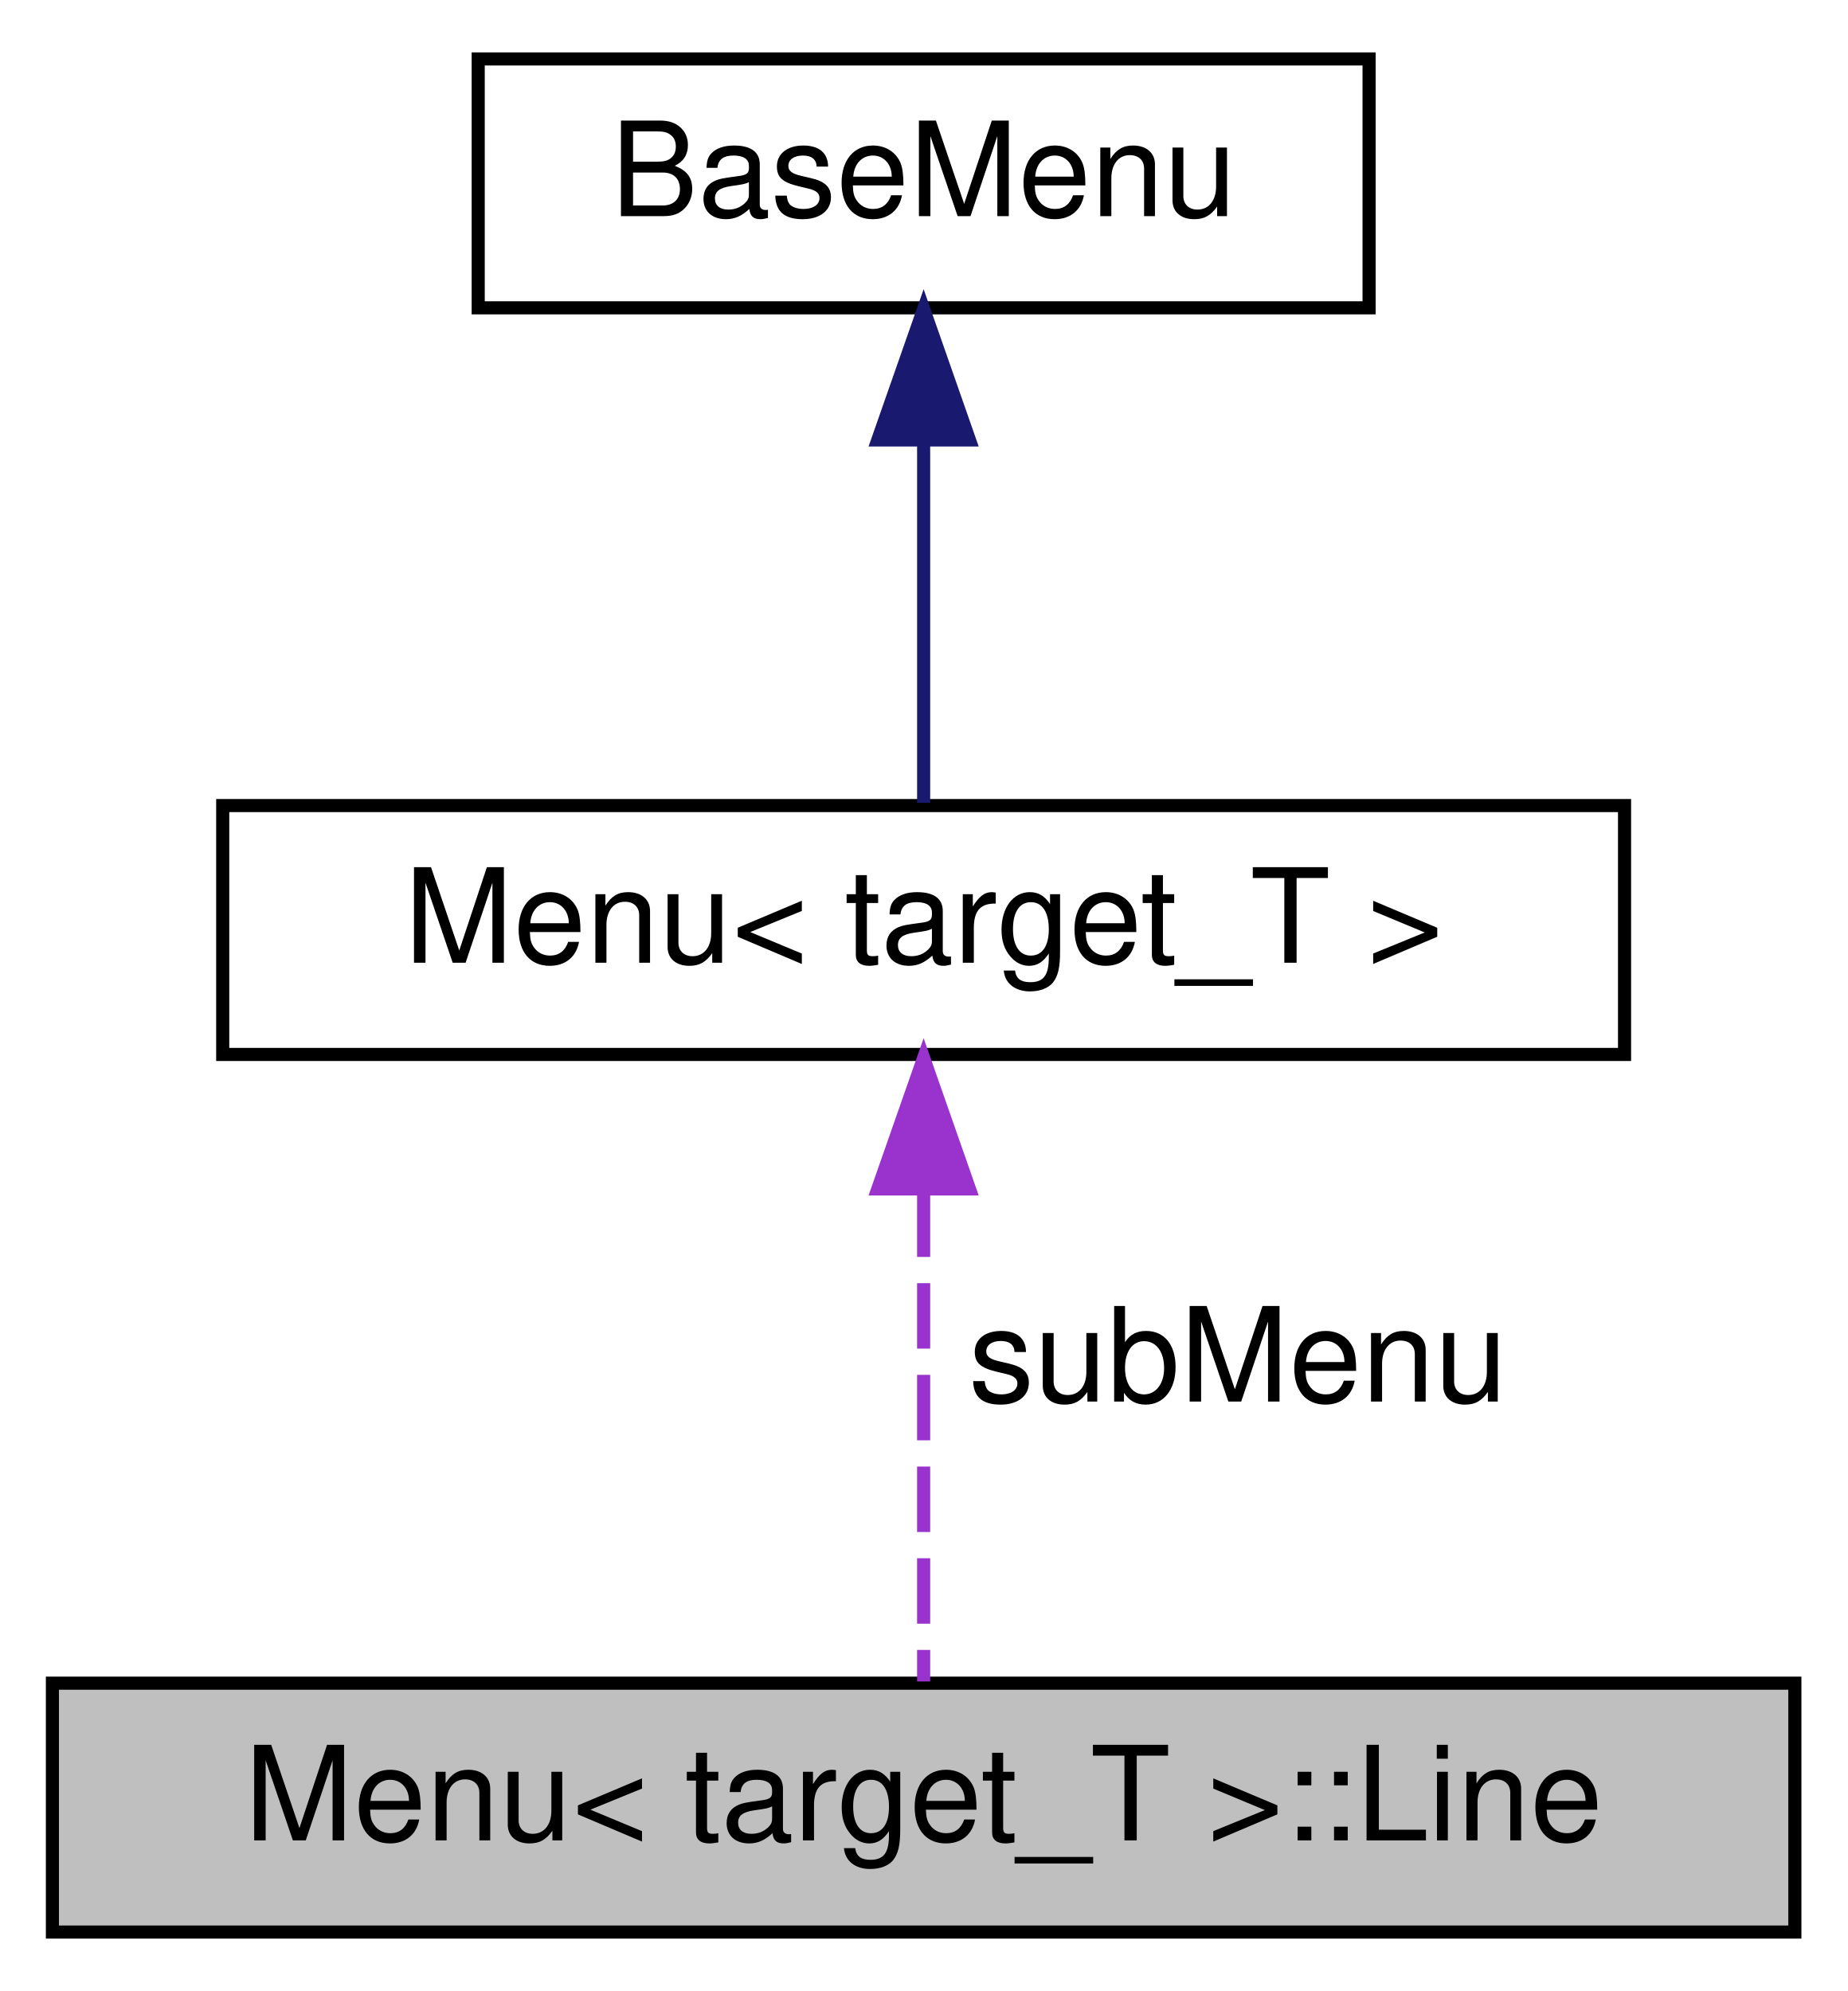
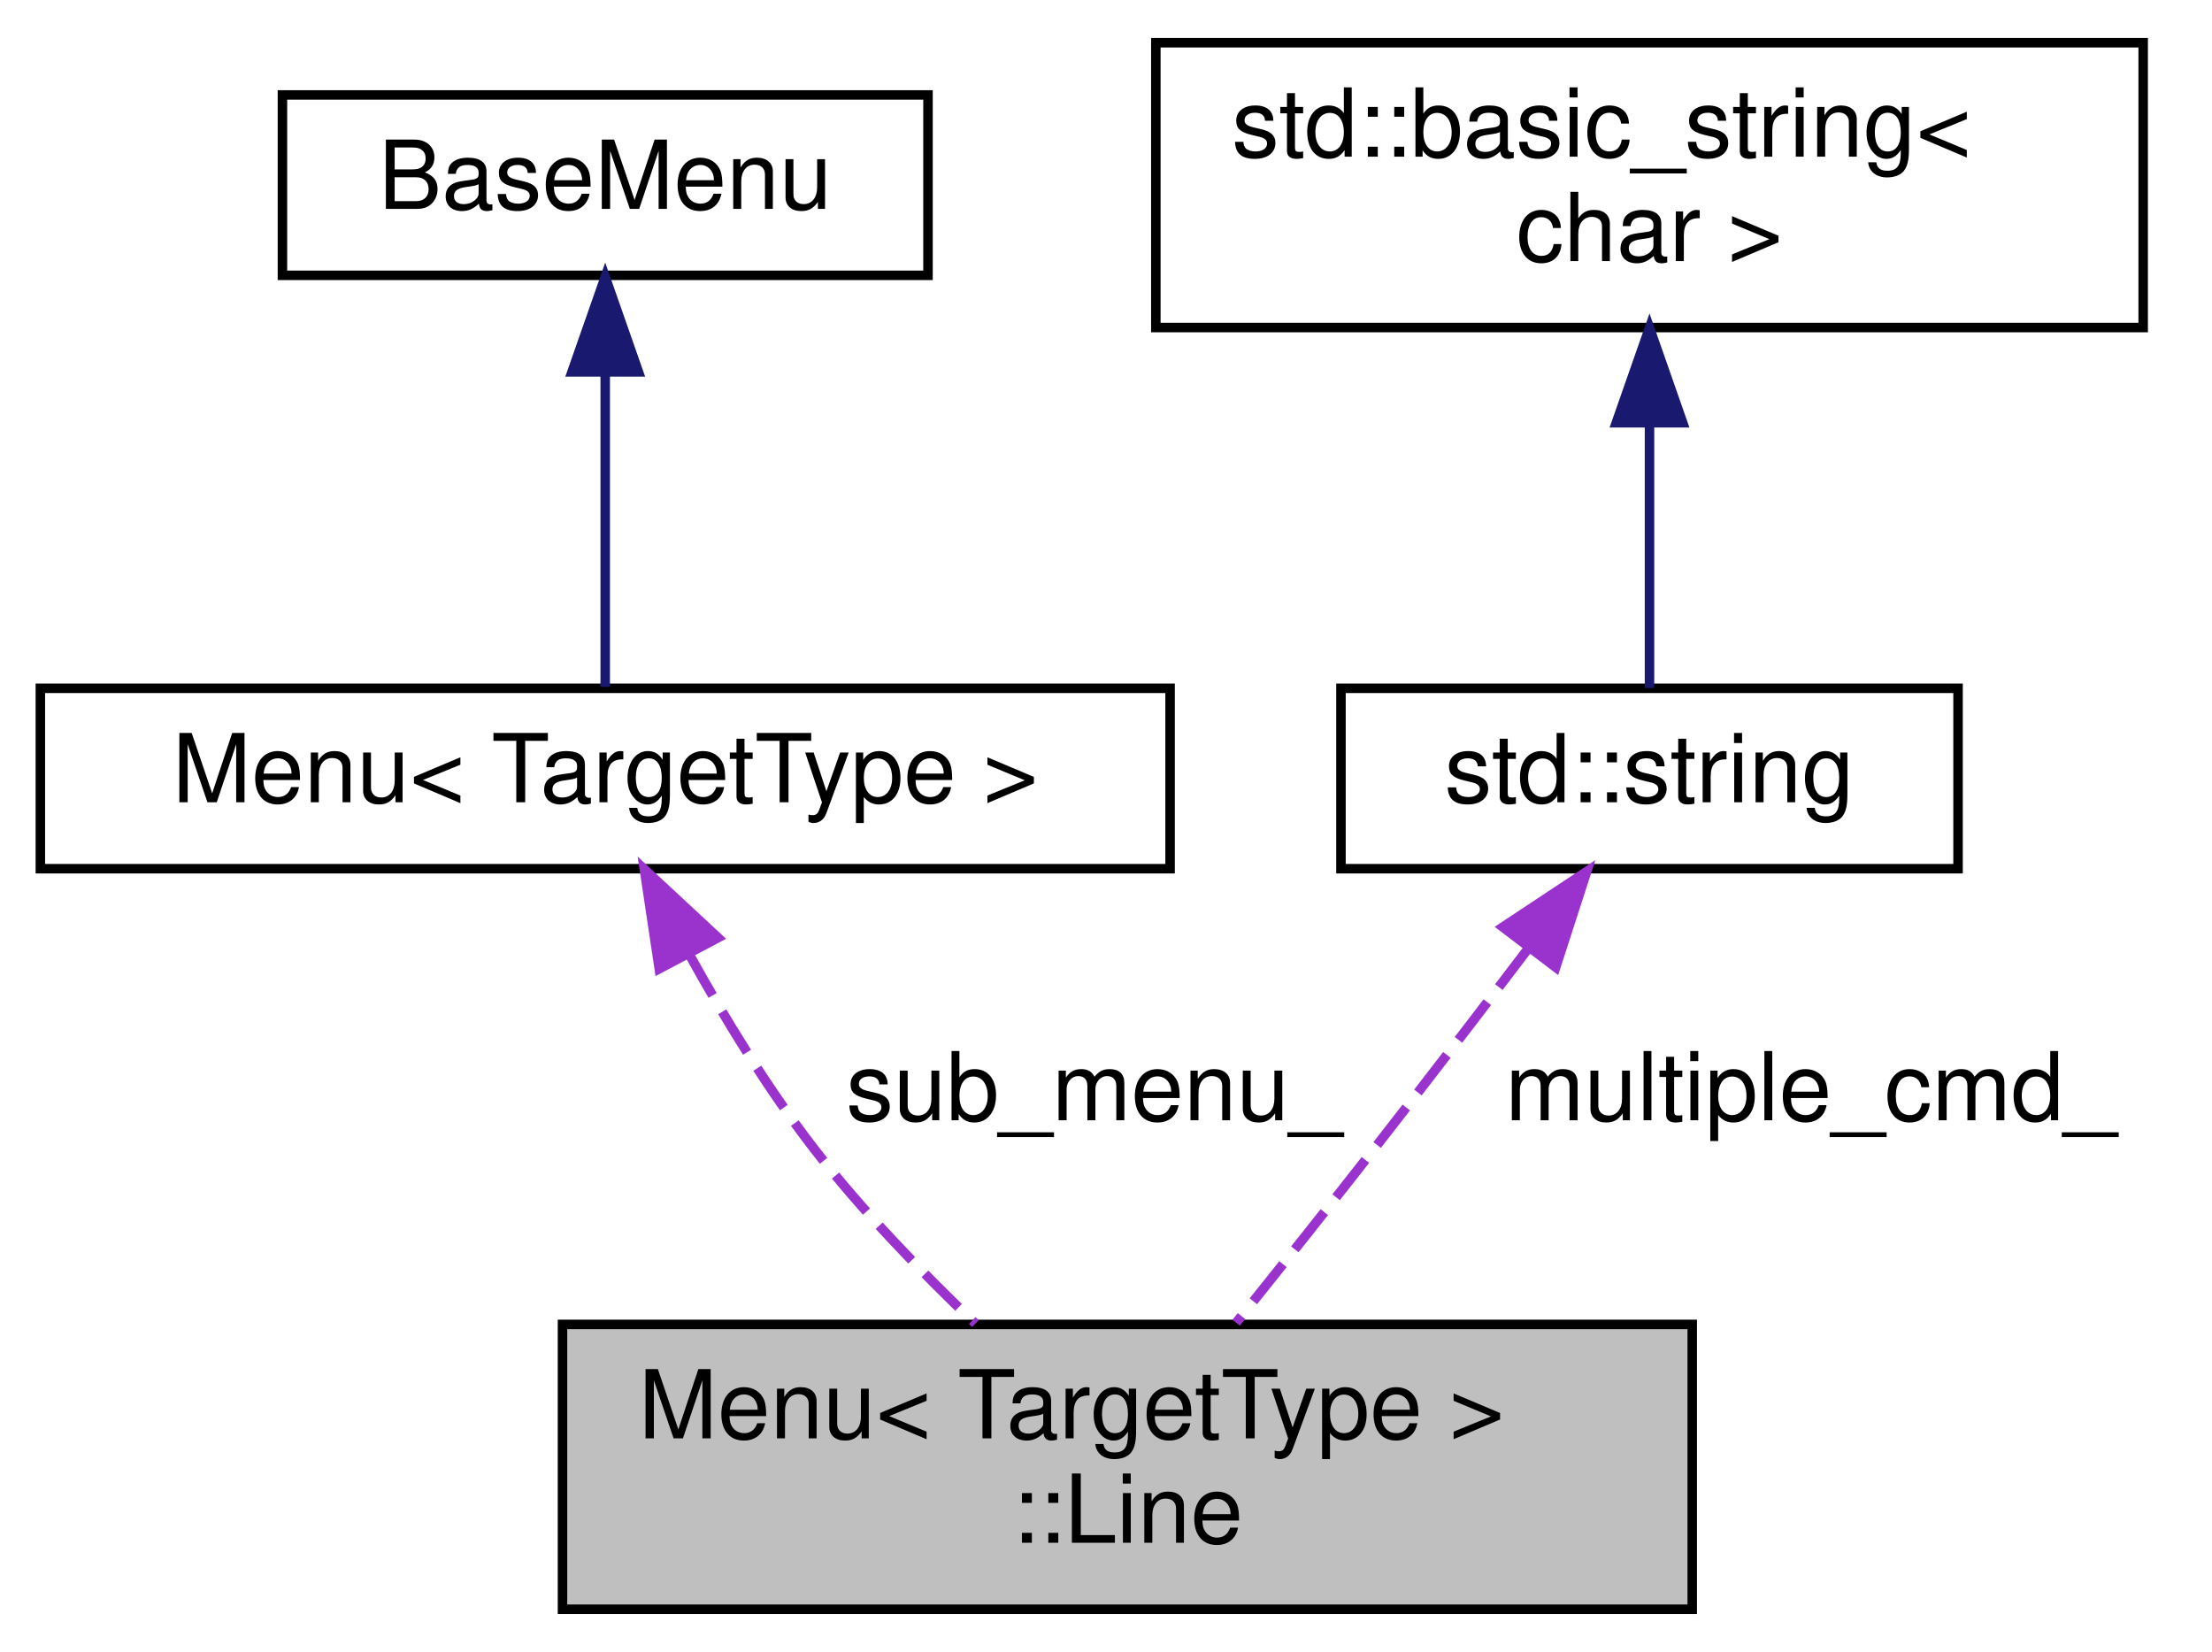
- <svg xmlns="http://www.w3.org/2000/svg" xmlns:xlink="http://www.w3.org/1999/xlink" width="141pt" height="152pt" viewBox="0.00 0.00 141.00 152.00">
-   <g id="graph0" class="graph" transform="scale(1 1) rotate(0) translate(4 148)">
+ <svg xmlns="http://www.w3.org/2000/svg" xmlns:xlink="http://www.w3.org/1999/xlink" width="233pt" height="174pt" viewBox="0.00 0.00 232.50 174.00">
+   <g id="graph0" class="graph" transform="scale(1 1) rotate(0) translate(4 170)">
    <g id="node1" class="node">
      <g id="a_node1">
-         <a xlink:title=" ">
-           <polygon fill="#bfbfbf" stroke="black" points="0,-0.5 0,-19.5 133,-19.5 133,-0.5 0,-0.5" />
-           <text text-anchor="middle" x="66.5" y="-7.5" font-family="Helvetica,sans-Serif" font-size="10.00">Menu&lt; target_T &gt;::Line</text>
+         <a xlink:title="A command in the menu.">
+           <polygon fill="#bfbfbf" stroke="black" points="55,-0.5 55,-30.5 174,-30.5 174,-0.5 55,-0.5" />
+           <text text-anchor="start" x="63" y="-18.5" font-family="Helvetica,sans-Serif" font-size="10.00">Menu&lt; TargetType &gt;</text>
+           <text text-anchor="middle" x="114.5" y="-7.5" font-family="Helvetica,sans-Serif" font-size="10.00">::Line</text>
        </a>
      </g>
    </g>
    <g id="node2" class="node">
      <g id="a_node2">
-         <a xlink:href="classMenu.html" target="_top" xlink:title=" ">
-           <polygon fill="none" stroke="black" points="13,-67.5 13,-86.5 120,-86.5 120,-67.5 13,-67.5" />
-           <text text-anchor="middle" x="66.5" y="-74.5" font-family="Helvetica,sans-Serif" font-size="10.00">Menu&lt; target_T &gt;</text>
+         <a xlink:href="classMenu.html" target="_top" xlink:title="A menu to execute commands with a specific target.">
+           <polygon fill="none" stroke="black" points="0,-78.5 0,-97.5 119,-97.5 119,-78.5 0,-78.5" />
+           <text text-anchor="middle" x="59.5" y="-85.5" font-family="Helvetica,sans-Serif" font-size="10.00">Menu&lt; TargetType &gt;</text>
        </a>
      </g>
    </g>
    <g id="edge1" class="edge">
-       <path fill="none" stroke="#9a32cd" stroke-dasharray="5,2" d="M66.5,-57.04C66.5,-44.67 66.5,-29.12 66.5,-19.63" />
-       <polygon fill="#9a32cd" stroke="#9a32cd" points="63,-57.23 66.5,-67.23 70,-57.23 63,-57.23" />
-       <text text-anchor="middle" x="90.5" y="-41" font-family="Helvetica,sans-Serif" font-size="10.00"> subMenu</text>
+       <path fill="none" stroke="#9a32cd" stroke-dasharray="5,2" d="M68.34,-69.5C72.03,-62.83 76.61,-55.32 81.5,-49 86.52,-42.52 92.78,-36.04 98.49,-30.59" />
+       <polygon fill="#9a32cd" stroke="#9a32cd" points="65.19,-67.96 63.62,-78.44 71.38,-71.23 65.19,-67.96" />
+       <text text-anchor="middle" x="111" y="-52" font-family="Helvetica,sans-Serif" font-size="10.00"> sub_menu_</text>
    </g>
    <g id="node3" class="node">
      <g id="a_node3">
-         <a xlink:href="classBaseMenu.html" target="_top" xlink:title=" ">
-           <polygon fill="none" stroke="black" points="32.5,-124.5 32.5,-143.5 100.5,-143.5 100.5,-124.5 32.5,-124.5" />
-           <text text-anchor="middle" x="66.5" y="-131.5" font-family="Helvetica,sans-Serif" font-size="10.00">BaseMenu</text>
+         <a xlink:href="classBaseMenu.html" target="_top" xlink:title="Type-less menu base for common tasks.">
+           <polygon fill="none" stroke="black" points="25.5,-141 25.5,-160 93.5,-160 93.5,-141 25.5,-141" />
+           <text text-anchor="middle" x="59.5" y="-148" font-family="Helvetica,sans-Serif" font-size="10.00">BaseMenu</text>
        </a>
      </g>
    </g>
    <g id="edge2" class="edge">
-       <path fill="none" stroke="midnightblue" d="M66.5,-114.12C66.5,-104.82 66.5,-94.06 66.5,-86.71" />
-       <polygon fill="midnightblue" stroke="midnightblue" points="63,-114.41 66.5,-124.41 70,-114.41 63,-114.41" />
+       <path fill="none" stroke="midnightblue" d="M59.5,-130.5C59.5,-119.5 59.5,-106.18 59.5,-97.65" />
+       <polygon fill="midnightblue" stroke="midnightblue" points="56,-130.83 59.5,-140.83 63,-130.83 56,-130.83" />
+     </g>
+     <g id="node4" class="node">
+       <g id="a_node4">
+         <a target="_parent" xlink:href="http://en.cppreference.com/w/cpp/string/basic_string.html" xlink:title=" ">
+           <polygon fill="none" stroke="black" points="137,-78.5 137,-97.5 202,-97.5 202,-78.5 137,-78.5" />
+           <text text-anchor="middle" x="169.5" y="-85.5" font-family="Helvetica,sans-Serif" font-size="10.00">std::string</text>
+         </a>
+       </g>
+     </g>
+     <g id="edge3" class="edge">
+       <path fill="none" stroke="#9a32cd" stroke-dasharray="5,2" d="M156.66,-70.01C151.65,-63.42 145.84,-55.83 140.5,-49 135.78,-42.96 130.52,-36.36 125.96,-30.68" />
+       <polygon fill="#9a32cd" stroke="#9a32cd" points="154.05,-72.35 162.88,-78.2 159.62,-68.12 154.05,-72.35" />
+       <text text-anchor="middle" x="186.5" y="-52" font-family="Helvetica,sans-Serif" font-size="10.00"> multiple_cmd_</text>
+     </g>
+     <g id="node5" class="node">
+       <g id="a_node5">
+         <a target="_parent" xlink:href="http://en.cppreference.com/w/cpp/string/basic_string.html" xlink:title=" ">
+           <polygon fill="none" stroke="black" points="117.5,-135.5 117.5,-165.5 221.5,-165.5 221.5,-135.5 117.5,-135.5" />
+           <text text-anchor="start" x="125.5" y="-153.5" font-family="Helvetica,sans-Serif" font-size="10.00">std::basic_string&lt;</text>
+           <text text-anchor="middle" x="169.5" y="-142.5" font-family="Helvetica,sans-Serif" font-size="10.00"> char &gt;</text>
+         </a>
+       </g>
+     </g>
+     <g id="edge4" class="edge">
+       <path fill="none" stroke="midnightblue" d="M169.5,-125.35C169.5,-115.51 169.5,-104.78 169.5,-97.54" />
+       <polygon fill="midnightblue" stroke="midnightblue" points="166,-125.47 169.5,-135.47 173,-125.47 166,-125.47" />
    </g>
  </g>
</svg>
